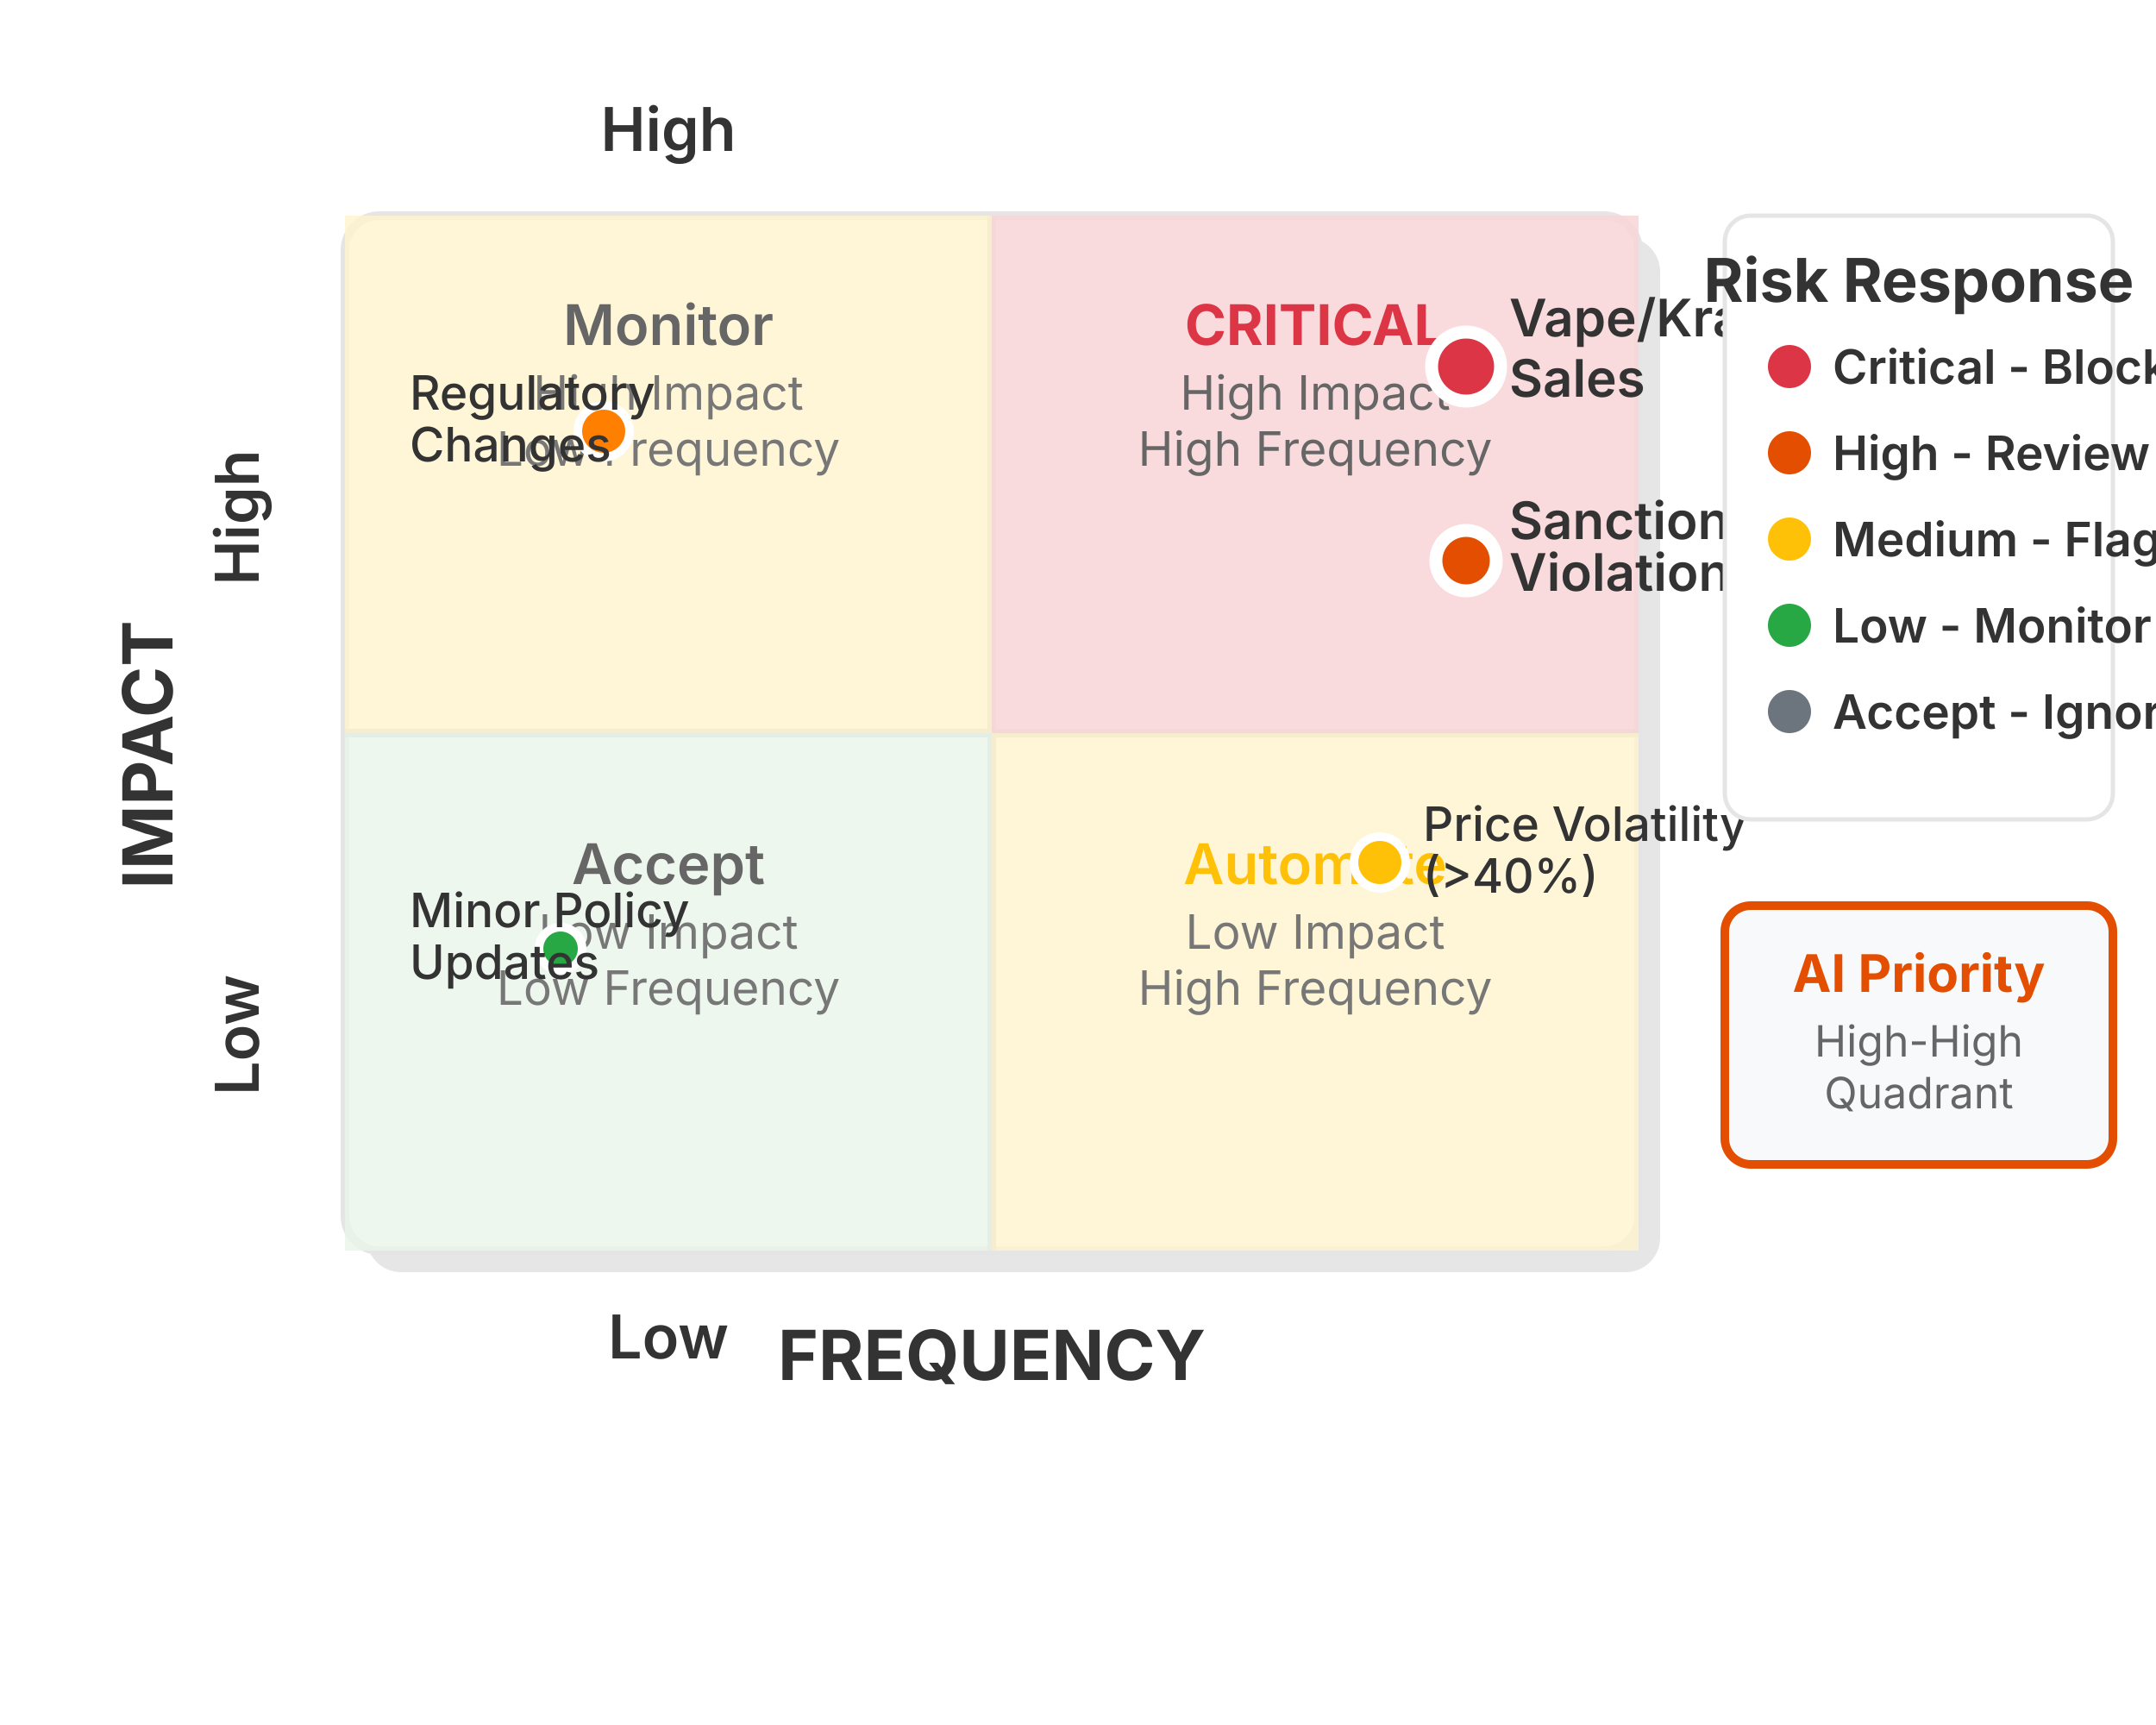
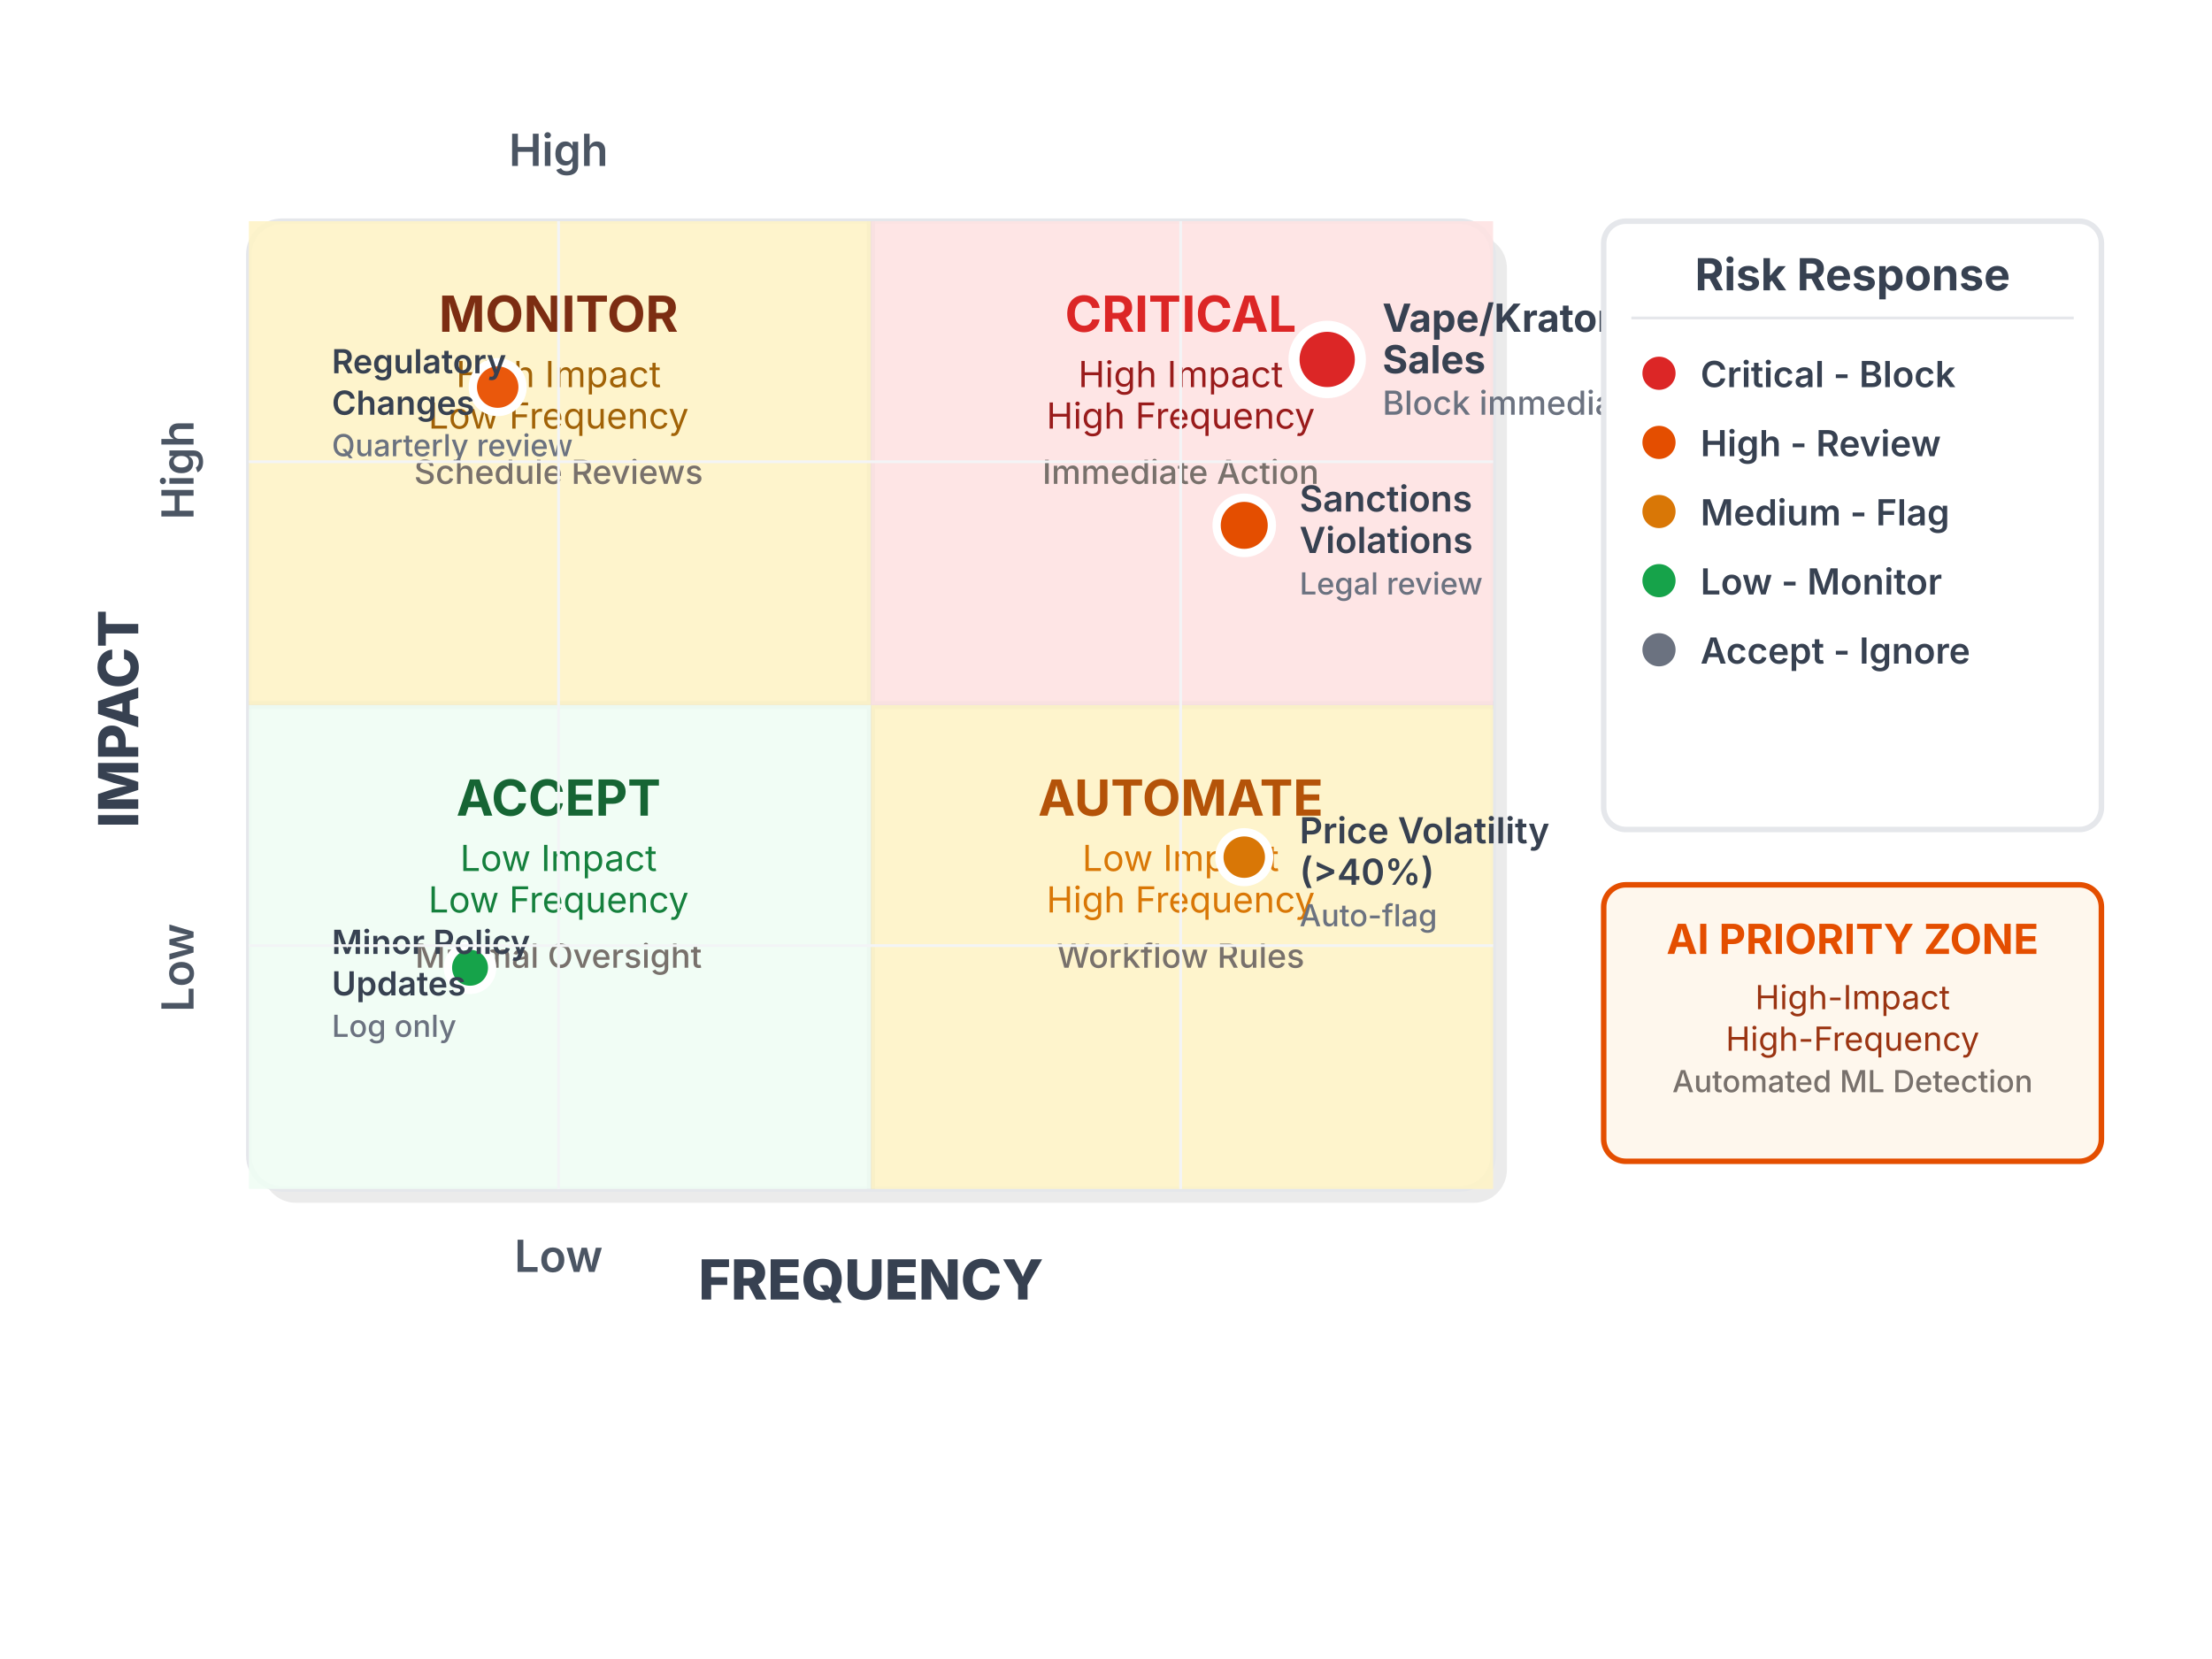
- <svg xmlns="http://www.w3.org/2000/svg" width="500" height="400">
-   <rect width="500" height="400" fill="#ffffff" />
-   <rect x="85" y="55" width="300" height="240" fill="rgba(0,0,0,0.1)" rx="8" />
-   <rect x="80" y="50" width="300" height="240" fill="#ffffff" rx="8" stroke="#e5e5e5" stroke-width="2" />
-   <line x1="80" y1="170" x2="380" y2="170" stroke="#d4d4d4" stroke-width="2" />
-   <line x1="230" y1="50" x2="230" y2="290" stroke="#d4d4d4" stroke-width="2" />
-   <rect x="80" y="170" width="150" height="120" fill="#e8f5e8" opacity="0.8" />
-   <rect x="80" y="50" width="150" height="120" fill="#fff3cd" opacity="0.8" />
-   <rect x="230" y="170" width="150" height="120" fill="#fff3cd" opacity="0.8" />
-   <rect x="230" y="50" width="150" height="120" fill="#f8d7da" opacity="0.9" />
-   <text x="155" y="80" font-family="Inter, sans-serif" font-size="13" font-weight="600" text-anchor="middle" fill="#666">Monitor</text>
-   <text x="155" y="95" font-family="Inter, sans-serif" font-size="11" text-anchor="middle" fill="#777">High Impact</text>
-   <text x="155" y="108" font-family="Inter, sans-serif" font-size="11" text-anchor="middle" fill="#777">Low Frequency</text>
-   <text x="305" y="80" font-family="Inter, sans-serif" font-size="13" font-weight="700" text-anchor="middle" fill="#dc3545">CRITICAL</text>
-   <text x="305" y="95" font-family="Inter, sans-serif" font-size="11" text-anchor="middle" fill="#666">High Impact</text>
-   <text x="305" y="108" font-family="Inter, sans-serif" font-size="11" text-anchor="middle" fill="#666">High Frequency</text>
-   <text x="155" y="205" font-family="Inter, sans-serif" font-size="13" font-weight="600" text-anchor="middle" fill="#666">Accept</text>
-   <text x="155" y="220" font-family="Inter, sans-serif" font-size="11" text-anchor="middle" fill="#777">Low Impact</text>
-   <text x="155" y="233" font-family="Inter, sans-serif" font-size="11" text-anchor="middle" fill="#777">Low Frequency</text>
-   <text x="305" y="205" font-family="Inter, sans-serif" font-size="13" font-weight="600" text-anchor="middle" fill="#ffc107">Automate</text>
-   <text x="305" y="220" font-family="Inter, sans-serif" font-size="11" text-anchor="middle" fill="#777">Low Impact</text>
-   <text x="305" y="233" font-family="Inter, sans-serif" font-size="11" text-anchor="middle" fill="#777">High Frequency</text>
-   <text x="40" y="175" font-family="Inter, sans-serif" font-size="16" font-weight="700" text-anchor="middle" transform="rotate(-90, 40, 175)" fill="#333">IMPACT</text>
-   <text x="230" y="320" font-family="Inter, sans-serif" font-size="16" font-weight="700" text-anchor="middle" fill="#333">FREQUENCY</text>
-   <text x="155" y="35" font-family="Inter, sans-serif" font-size="14" font-weight="600" text-anchor="middle" fill="#333">High</text>
-   <text x="155" y="315" font-family="Inter, sans-serif" font-size="14" font-weight="600" text-anchor="middle" fill="#333">Low</text>
-   <text x="60" y="120" font-family="Inter, sans-serif" font-size="14" font-weight="600" text-anchor="middle" fill="#333" transform="rotate(-90, 60, 120)">High</text>
-   <text x="60" y="240" font-family="Inter, sans-serif" font-size="14" font-weight="600" text-anchor="middle" fill="#333" transform="rotate(-90, 60, 240)">Low</text>
-   <circle cx="340" cy="85" r="8" fill="#dc3545" stroke="white" stroke-width="3" />
-   <text x="350" y="78" font-family="Inter, sans-serif" font-size="12" font-weight="600" fill="#333">Vape/Kratom</text>
-   <text x="350" y="92" font-family="Inter, sans-serif" font-size="12" font-weight="600" fill="#333">Sales</text>
-   <circle cx="340" cy="130" r="7" fill="#E44E00" stroke="white" stroke-width="3" />
-   <text x="350" y="125" font-family="Inter, sans-serif" font-size="12" font-weight="600" fill="#333">Sanctions</text>
-   <text x="350" y="137" font-family="Inter, sans-serif" font-size="12" font-weight="600" fill="#333">Violations</text>
-   <circle cx="320" cy="200" r="6" fill="#ffc107" stroke="white" stroke-width="2" />
-   <text x="330" y="195" font-family="Inter, sans-serif" font-size="11" font-weight="500" fill="#333">Price Volatility</text>
-   <text x="330" y="207" font-family="Inter, sans-serif" font-size="11" font-weight="500" fill="#333">(&gt;40%)</text>
-   <circle cx="130" cy="220" r="5" fill="#28a745" stroke="white" stroke-width="2" />
-   <text x="95" y="215" font-family="Inter, sans-serif" font-size="11" font-weight="500" fill="#333">Minor Policy</text>
-   <text x="95" y="227" font-family="Inter, sans-serif" font-size="11" font-weight="500" fill="#333">Updates</text>
-   <circle cx="140" cy="100" r="6" fill="#ff7f00" stroke="white" stroke-width="2" />
-   <text x="95" y="95" font-family="Inter, sans-serif" font-size="11" font-weight="500" fill="#333">Regulatory</text>
-   <text x="95" y="107" font-family="Inter, sans-serif" font-size="11" font-weight="500" fill="#333">Changes</text>
-   <rect x="400" y="50" width="90" height="140" fill="white" stroke="#e5e5e5" stroke-width="1" rx="6" />
-   <text x="445" y="70" font-family="Inter, sans-serif" font-size="14" font-weight="700" text-anchor="middle" fill="#333">Risk Response</text>
-   <circle cx="415" cy="85" r="5" fill="#dc3545" />
-   <text x="425" y="89" font-family="Inter, sans-serif" font-size="11" font-weight="600" fill="#333">Critical - Block</text>
-   <circle cx="415" cy="105" r="5" fill="#E44E00" />
-   <text x="425" y="109" font-family="Inter, sans-serif" font-size="11" font-weight="600" fill="#333">High - Review</text>
-   <circle cx="415" cy="125" r="5" fill="#ffc107" />
-   <text x="425" y="129" font-family="Inter, sans-serif" font-size="11" font-weight="600" fill="#333">Medium - Flag</text>
-   <circle cx="415" cy="145" r="5" fill="#28a745" />
-   <text x="425" y="149" font-family="Inter, sans-serif" font-size="11" font-weight="600" fill="#333">Low - Monitor</text>
-   <circle cx="415" cy="165" r="5" fill="#6c757d" />
-   <text x="425" y="169" font-family="Inter, sans-serif" font-size="11" font-weight="600" fill="#333">Accept - Ignore</text>
-   <rect x="400" y="210" width="90" height="60" fill="#f8f9fa" stroke="#E44E00" stroke-width="2" rx="6" />
-   <text x="445" y="230" font-family="Inter, sans-serif" font-size="12" font-weight="700" text-anchor="middle" fill="#E44E00">AI Priority</text>
-   <text x="445" y="245" font-family="Inter, sans-serif" font-size="10" text-anchor="middle" fill="#666">High-High</text>
-   <text x="445" y="257" font-family="Inter, sans-serif" font-size="10" text-anchor="middle" fill="#666">Quadrant</text>
+ <svg xmlns="http://www.w3.org/2000/svg" width="800" height="600">
+   <rect width="800" height="600" fill="#ffffff" />
+   <rect x="95" y="85" width="450" height="350" fill="rgba(0,0,0,0.08)" rx="12" />
+   <rect x="90" y="80" width="450" height="350" fill="#ffffff" rx="12" stroke="#e5e7eb" stroke-width="2" />
+   <line x1="90" y1="255" x2="540" y2="255" stroke="#d1d5db" stroke-width="3" />
+   <line x1="315" y1="80" x2="315" y2="430" stroke="#d1d5db" stroke-width="3" />
+   <rect x="90" y="255" width="225" height="175" fill="#f0fdf4" opacity="0.9" />
+   <rect x="90" y="80" width="225" height="175" fill="#fef3c7" opacity="0.9" />
+   <rect x="315" y="255" width="225" height="175" fill="#fef3c7" opacity="0.9" />
+   <rect x="315" y="80" width="225" height="175" fill="#fee2e2" opacity="0.9" />
+   <text x="202" y="120" font-family="Inter, sans-serif" font-size="18" font-weight="700" text-anchor="middle" fill="#7c2d12">MONITOR</text>
+   <text x="202" y="140" font-family="Inter, sans-serif" font-size="13" text-anchor="middle" fill="#a16207">High Impact</text>
+   <text x="202" y="155" font-family="Inter, sans-serif" font-size="13" text-anchor="middle" fill="#a16207">Low Frequency</text>
+   <text x="202" y="175" font-family="Inter, sans-serif" font-size="12" font-weight="500" text-anchor="middle" fill="#78716c">Schedule Reviews</text>
+   <text x="427" y="120" font-family="Inter, sans-serif" font-size="18" font-weight="700" text-anchor="middle" fill="#dc2626">CRITICAL</text>
+   <text x="427" y="140" font-family="Inter, sans-serif" font-size="13" text-anchor="middle" fill="#991b1b">High Impact</text>
+   <text x="427" y="155" font-family="Inter, sans-serif" font-size="13" text-anchor="middle" fill="#991b1b">High Frequency</text>
+   <text x="427" y="175" font-family="Inter, sans-serif" font-size="12" font-weight="500" text-anchor="middle" fill="#78716c">Immediate Action</text>
+   <text x="202" y="295" font-family="Inter, sans-serif" font-size="18" font-weight="700" text-anchor="middle" fill="#166534">ACCEPT</text>
+   <text x="202" y="315" font-family="Inter, sans-serif" font-size="13" text-anchor="middle" fill="#15803d">Low Impact</text>
+   <text x="202" y="330" font-family="Inter, sans-serif" font-size="13" text-anchor="middle" fill="#15803d">Low Frequency</text>
+   <text x="202" y="350" font-family="Inter, sans-serif" font-size="12" font-weight="500" text-anchor="middle" fill="#78716c">Minimal Oversight</text>
+   <text x="427" y="295" font-family="Inter, sans-serif" font-size="18" font-weight="700" text-anchor="middle" fill="#b45309">AUTOMATE</text>
+   <text x="427" y="315" font-family="Inter, sans-serif" font-size="13" text-anchor="middle" fill="#d97706">Low Impact</text>
+   <text x="427" y="330" font-family="Inter, sans-serif" font-size="13" text-anchor="middle" fill="#d97706">High Frequency</text>
+   <text x="427" y="350" font-family="Inter, sans-serif" font-size="12" font-weight="500" text-anchor="middle" fill="#78716c">Workflow Rules</text>
+   <text x="50" y="260" font-family="Inter, sans-serif" font-size="20" font-weight="800" text-anchor="middle" transform="rotate(-90, 50, 260)" fill="#374151">IMPACT</text>
+   <text x="315" y="470" font-family="Inter, sans-serif" font-size="20" font-weight="800" text-anchor="middle" fill="#374151">FREQUENCY</text>
+   <text x="202" y="60" font-family="Inter, sans-serif" font-size="16" font-weight="600" text-anchor="middle" fill="#4b5563">High</text>
+   <text x="202" y="460" font-family="Inter, sans-serif" font-size="16" font-weight="600" text-anchor="middle" fill="#4b5563">Low</text>
+   <text x="70" y="170" font-family="Inter, sans-serif" font-size="16" font-weight="600" text-anchor="middle" fill="#4b5563" transform="rotate(-90, 70, 170)">High</text>
+   <text x="70" y="350" font-family="Inter, sans-serif" font-size="16" font-weight="600" text-anchor="middle" fill="#4b5563" transform="rotate(-90, 70, 350)">Low</text>
+   <circle cx="480" cy="130" r="12" fill="#dc2626" stroke="white" stroke-width="4" />
+   <text x="500" y="120" font-family="Inter, sans-serif" font-size="14" font-weight="700" fill="#374151">Vape/Kratom</text>
+   <text x="500" y="135" font-family="Inter, sans-serif" font-size="14" font-weight="700" fill="#374151">Sales</text>
+   <text x="500" y="150" font-family="Inter, sans-serif" font-size="12" font-weight="500" fill="#6b7280">Block immediately</text>
+   <circle cx="450" cy="190" r="10" fill="#E44E00" stroke="white" stroke-width="3" />
+   <text x="470" y="185" font-family="Inter, sans-serif" font-size="13" font-weight="600" fill="#374151">Sanctions</text>
+   <text x="470" y="200" font-family="Inter, sans-serif" font-size="13" font-weight="600" fill="#374151">Violations</text>
+   <text x="470" y="215" font-family="Inter, sans-serif" font-size="11" font-weight="500" fill="#6b7280">Legal review</text>
+   <circle cx="450" cy="310" r="9" fill="#d97706" stroke="white" stroke-width="3" />
+   <text x="470" y="305" font-family="Inter, sans-serif" font-size="13" font-weight="600" fill="#374151">Price Volatility</text>
+   <text x="470" y="320" font-family="Inter, sans-serif" font-size="13" font-weight="600" fill="#374151">(&gt;40%)</text>
+   <text x="470" y="335" font-family="Inter, sans-serif" font-size="11" font-weight="500" fill="#6b7280">Auto-flag</text>
+   <circle cx="170" cy="350" r="8" fill="#16a34a" stroke="white" stroke-width="3" />
+   <text x="120" y="345" font-family="Inter, sans-serif" font-size="12" font-weight="600" fill="#374151">Minor Policy</text>
+   <text x="120" y="360" font-family="Inter, sans-serif" font-size="12" font-weight="600" fill="#374151">Updates</text>
+   <text x="120" y="375" font-family="Inter, sans-serif" font-size="11" font-weight="500" fill="#6b7280">Log only</text>
+   <circle cx="180" cy="140" r="9" fill="#ea580c" stroke="white" stroke-width="3" />
+   <text x="120" y="135" font-family="Inter, sans-serif" font-size="12" font-weight="600" fill="#374151">Regulatory</text>
+   <text x="120" y="150" font-family="Inter, sans-serif" font-size="12" font-weight="600" fill="#374151">Changes</text>
+   <text x="120" y="165" font-family="Inter, sans-serif" font-size="11" font-weight="500" fill="#6b7280">Quarterly review</text>
+   <rect x="580" y="80" width="180" height="220" fill="white" stroke="#e5e7eb" stroke-width="2" rx="8" />
+   <text x="670" y="105" font-family="Inter, sans-serif" font-size="16" font-weight="700" text-anchor="middle" fill="#374151">Risk Response</text>
+   <line x1="590" y1="115" x2="750" y2="115" stroke="#e5e7eb" stroke-width="1" />
+   <circle cx="600" cy="135" r="6" fill="#dc2626" />
+   <text x="615" y="140" font-family="Inter, sans-serif" font-size="13" font-weight="600" fill="#374151">Critical - Block</text>
+   <circle cx="600" cy="160" r="6" fill="#E44E00" />
+   <text x="615" y="165" font-family="Inter, sans-serif" font-size="13" font-weight="600" fill="#374151">High - Review</text>
+   <circle cx="600" cy="185" r="6" fill="#d97706" />
+   <text x="615" y="190" font-family="Inter, sans-serif" font-size="13" font-weight="600" fill="#374151">Medium - Flag</text>
+   <circle cx="600" cy="210" r="6" fill="#16a34a" />
+   <text x="615" y="215" font-family="Inter, sans-serif" font-size="13" font-weight="600" fill="#374151">Low - Monitor</text>
+   <circle cx="600" cy="235" r="6" fill="#6b7280" />
+   <text x="615" y="240" font-family="Inter, sans-serif" font-size="13" font-weight="600" fill="#374151">Accept - Ignore</text>
+   <rect x="580" y="320" width="180" height="100" fill="#fef7ed" stroke="#E44E00" stroke-width="2" rx="8" />
+   <text x="670" y="345" font-family="Inter, sans-serif" font-size="15" font-weight="700" text-anchor="middle" fill="#E44E00">AI PRIORITY ZONE</text>
+   <text x="670" y="365" font-family="Inter, sans-serif" font-size="12" text-anchor="middle" fill="#9a3412">High-Impact</text>
+   <text x="670" y="380" font-family="Inter, sans-serif" font-size="12" text-anchor="middle" fill="#9a3412">High-Frequency</text>
+   <text x="670" y="395" font-family="Inter, sans-serif" font-size="11" font-weight="500" text-anchor="middle" fill="#78716c">Automated ML Detection</text>
+   <line x1="90" y1="167" x2="540" y2="167" stroke="#f3f4f6" stroke-width="1" />
+   <line x1="90" y1="342" x2="540" y2="342" stroke="#f3f4f6" stroke-width="1" />
+   <line x1="202" y1="80" x2="202" y2="430" stroke="#f3f4f6" stroke-width="1" />
+   <line x1="427" y1="80" x2="427" y2="430" stroke="#f3f4f6" stroke-width="1" />
</svg>
